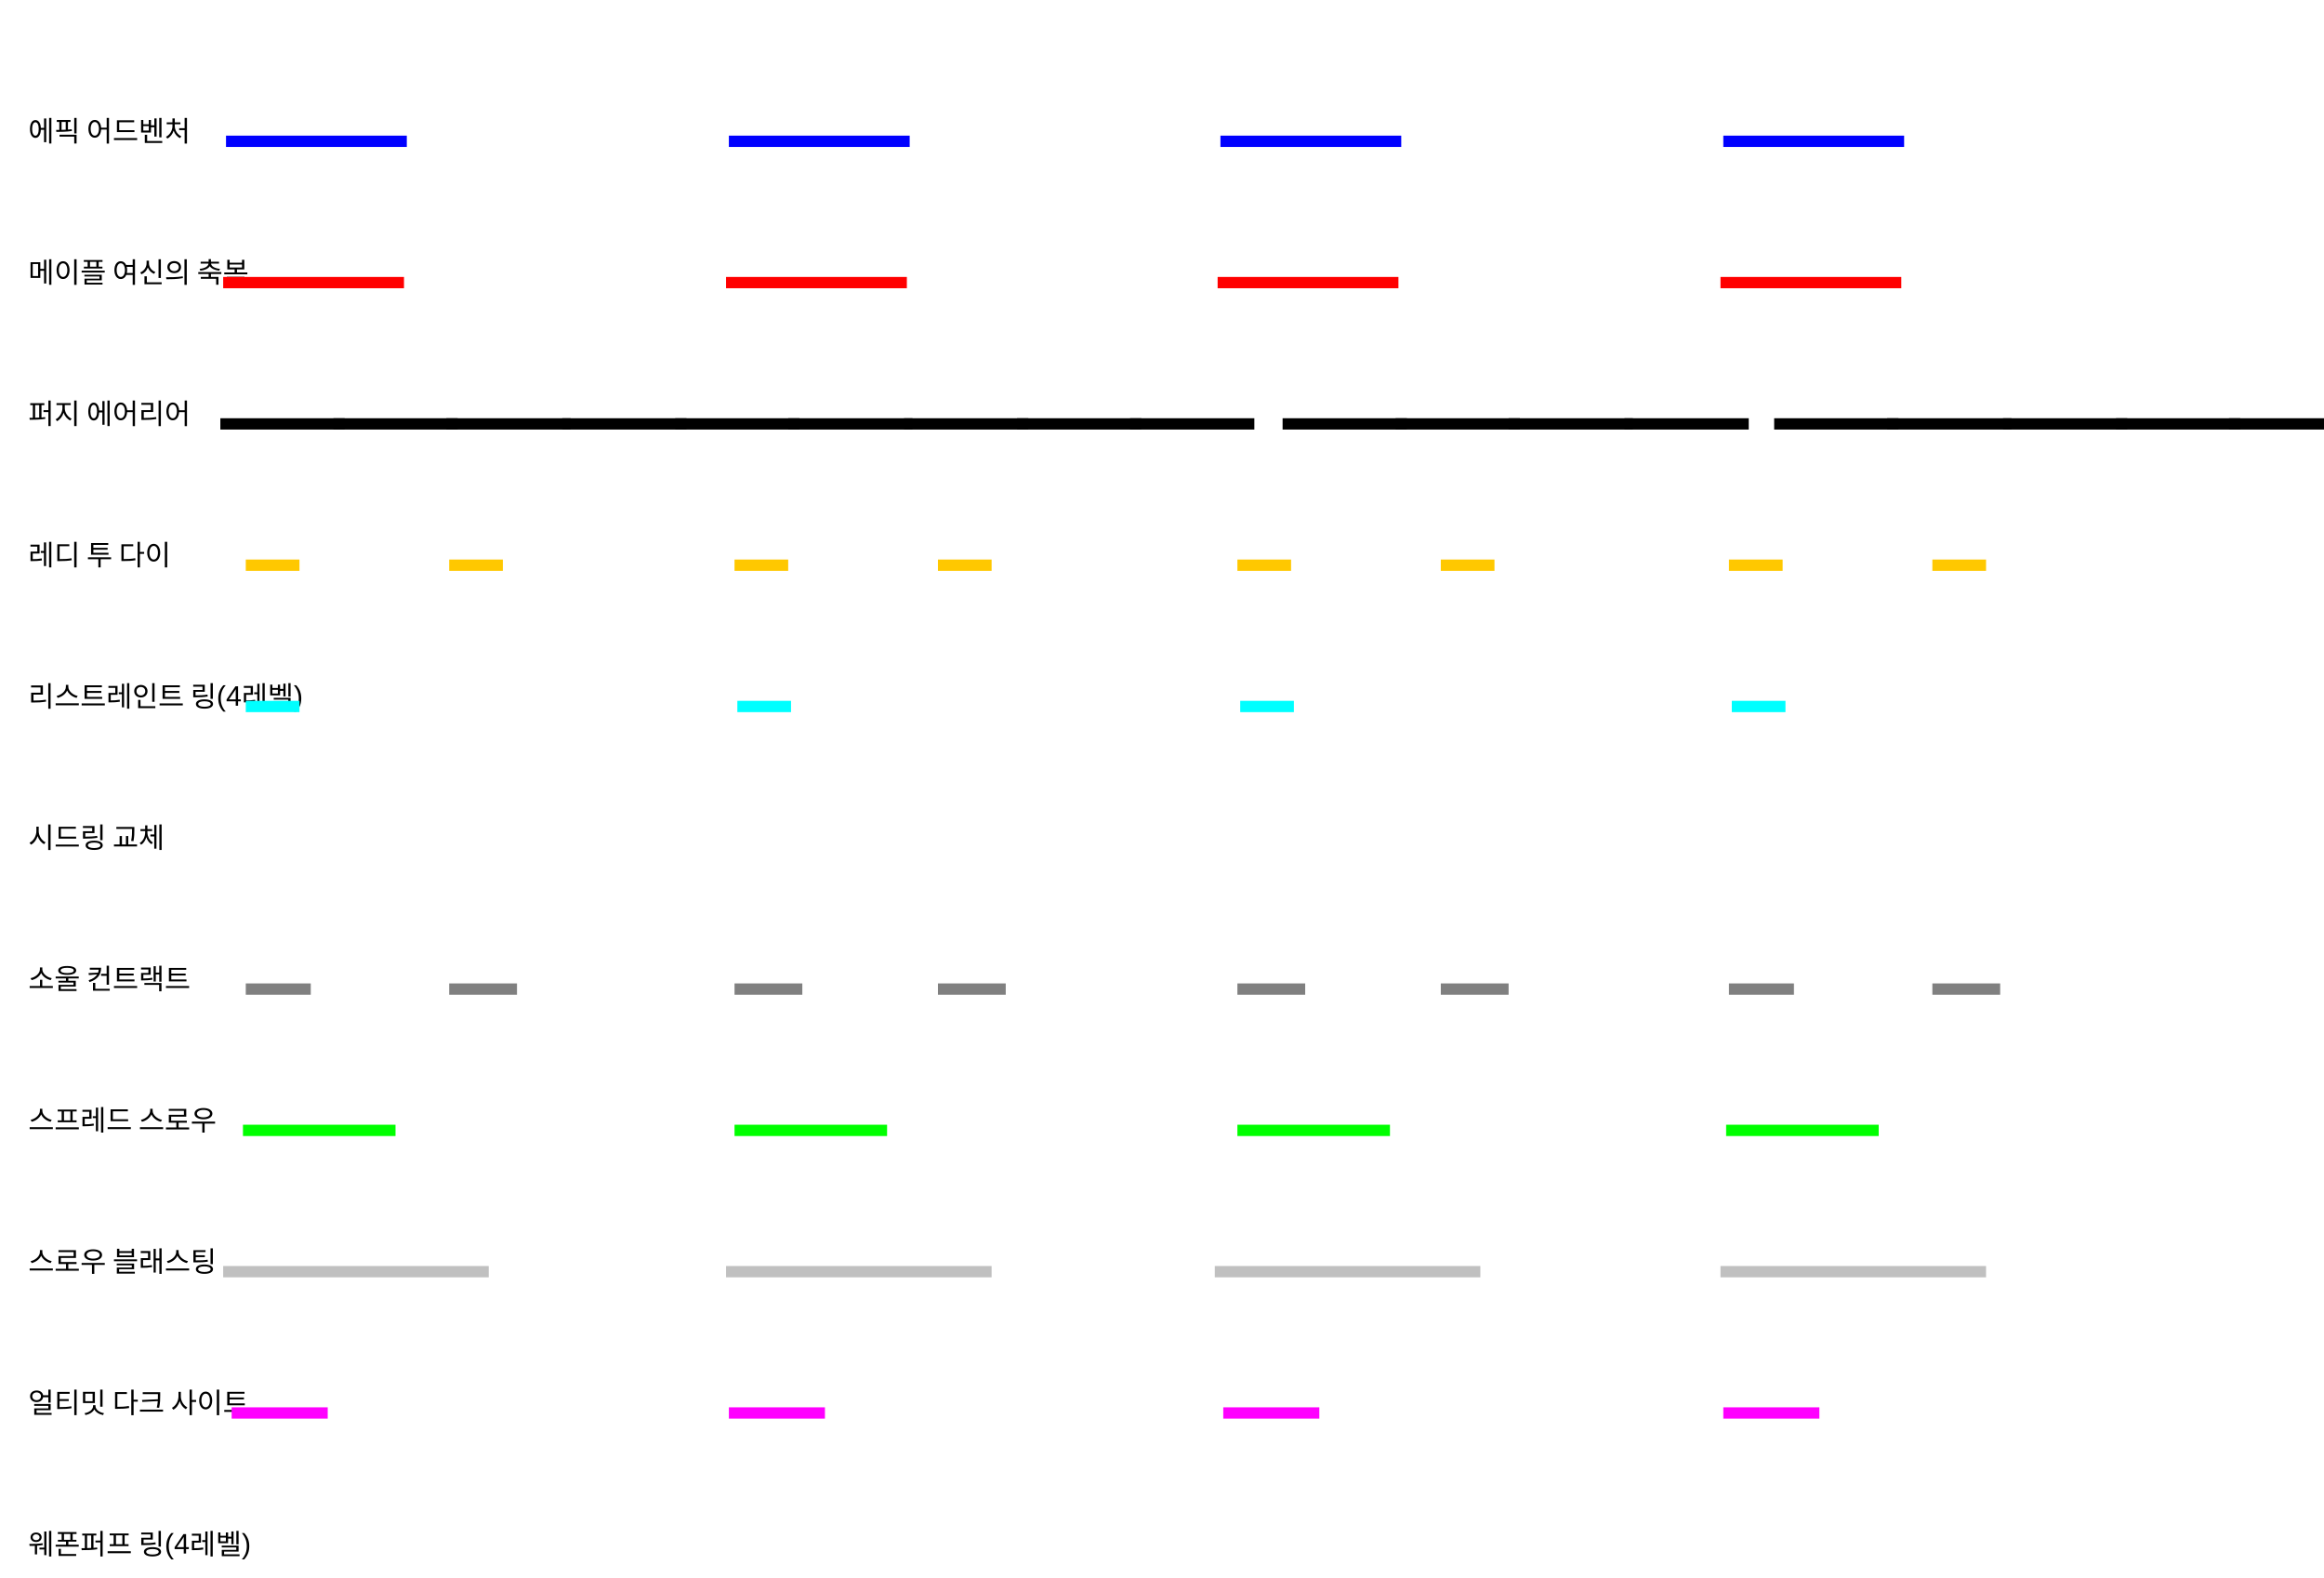
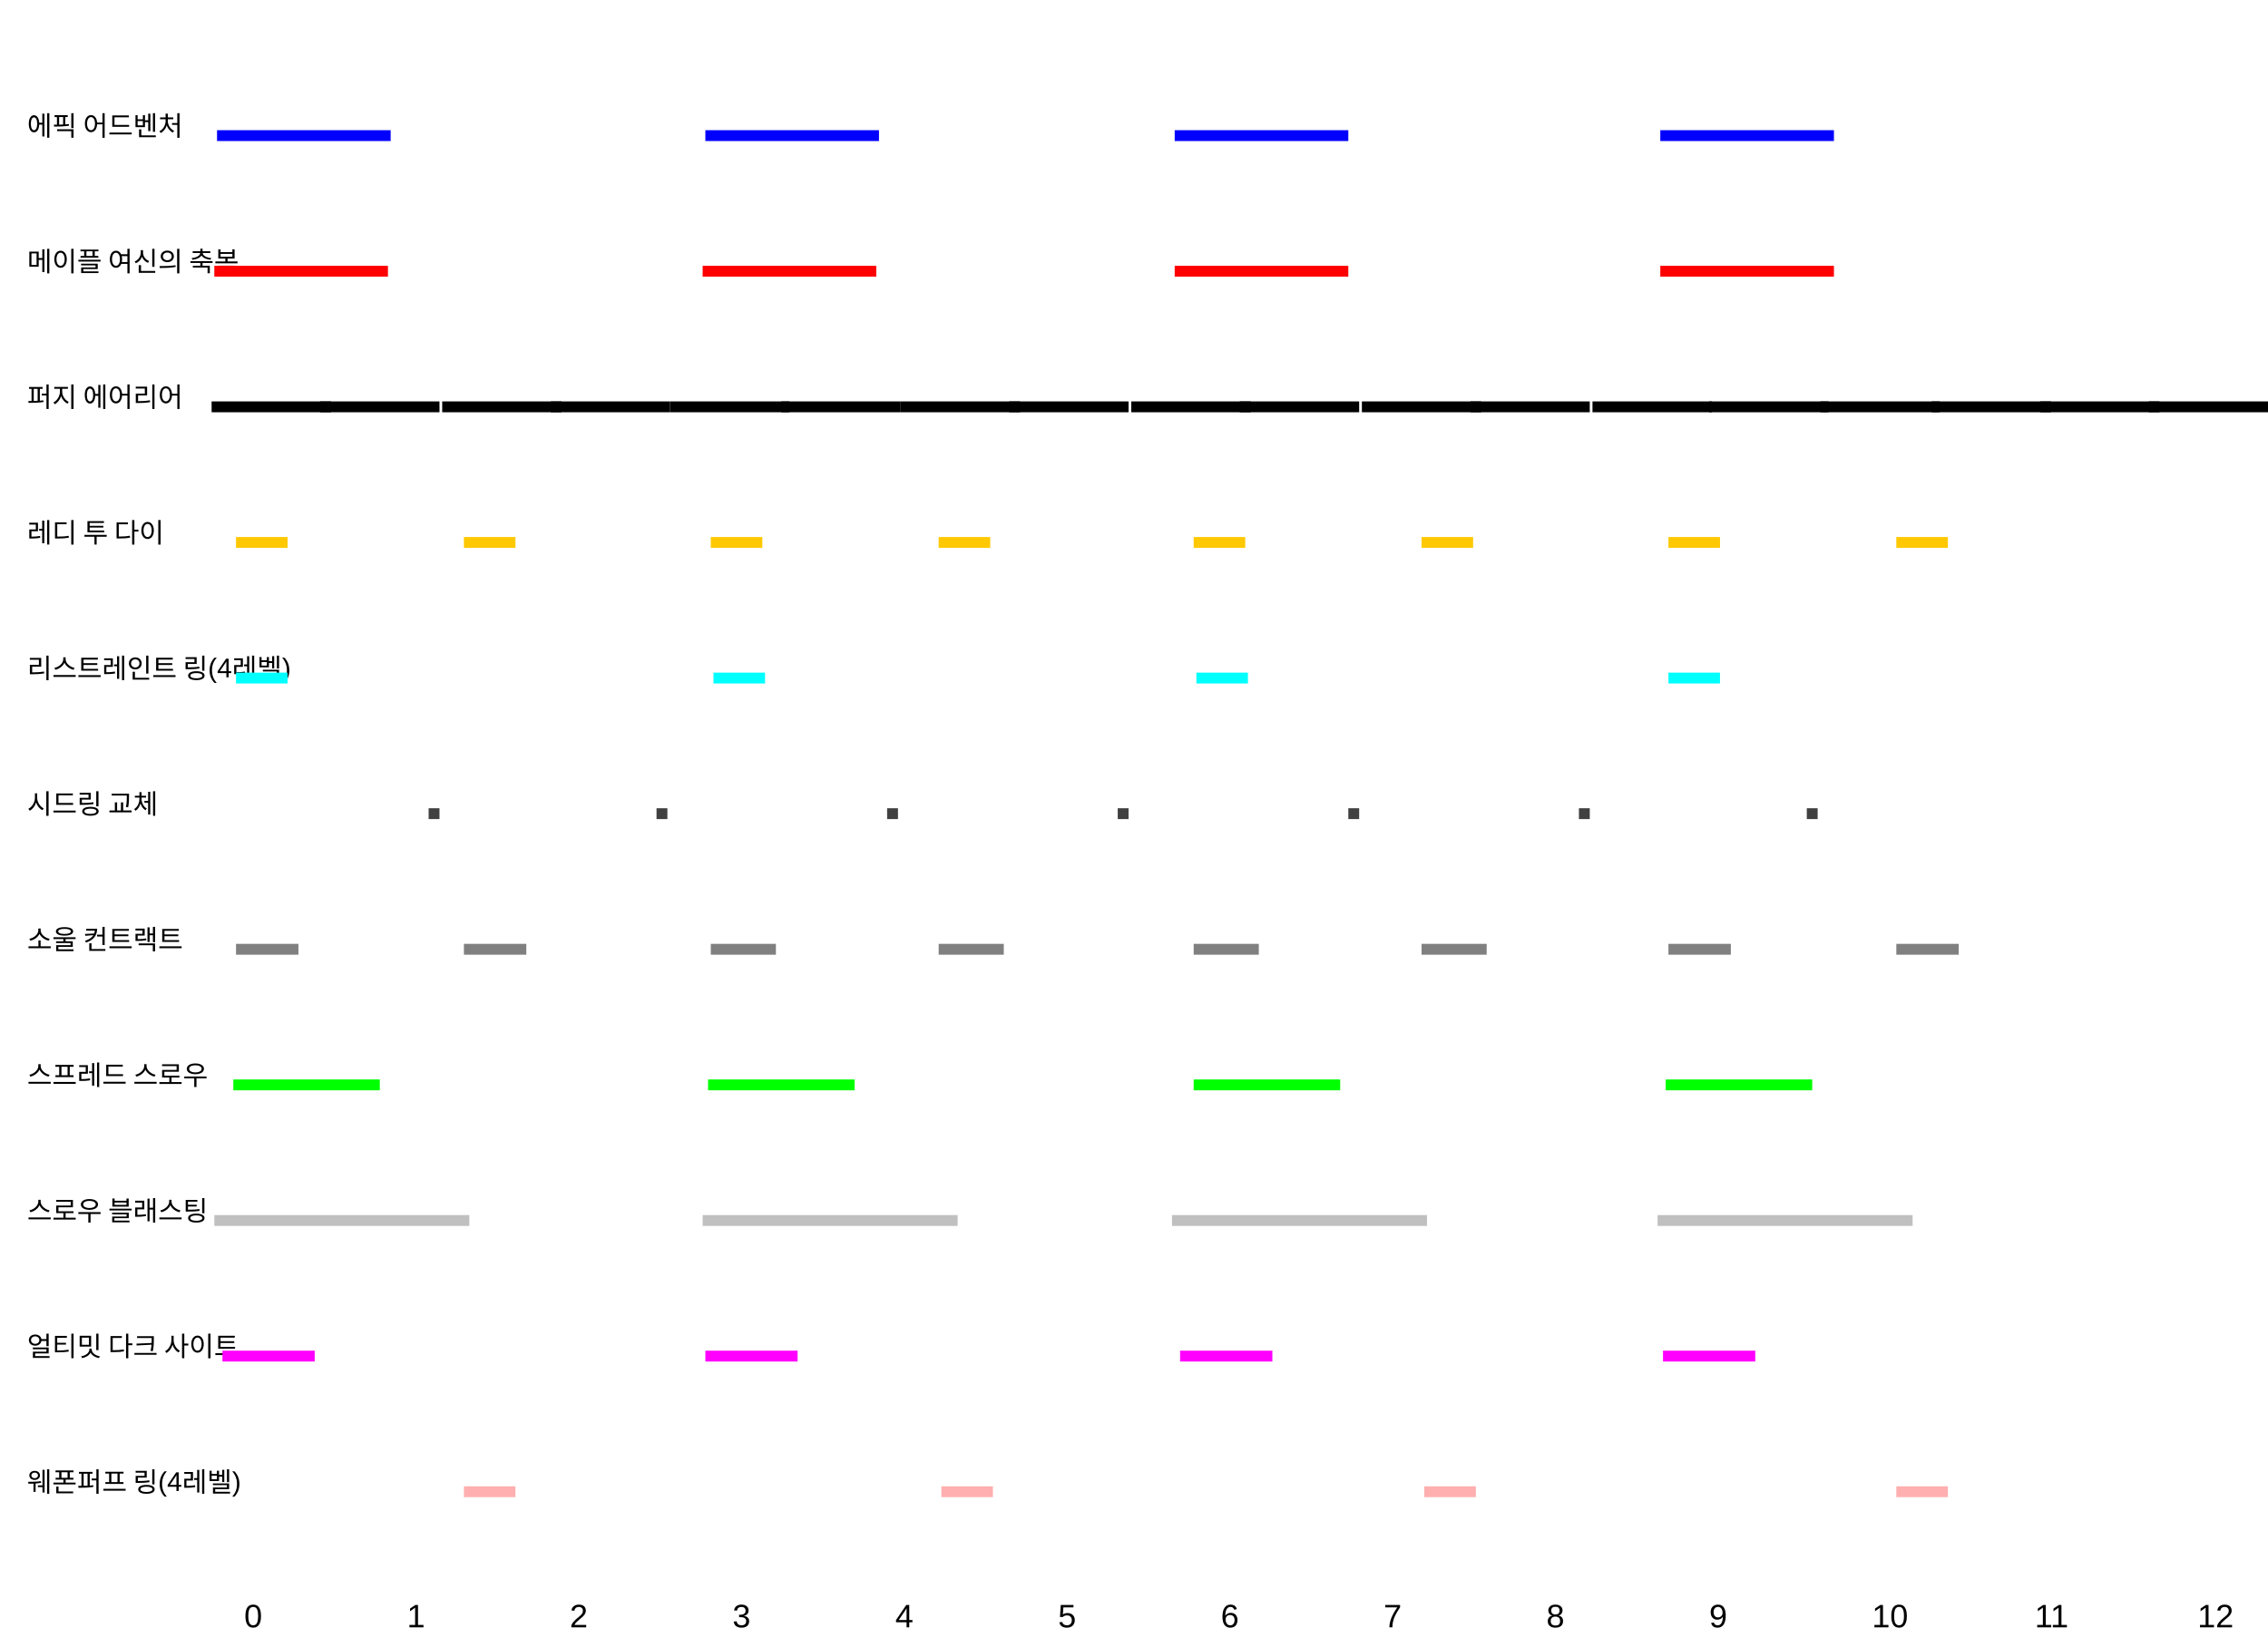
<svg xmlns="http://www.w3.org/2000/svg" style="fill-opacity:1; color-rendering:auto; color-interpolation:auto; text-rendering:auto; stroke:black; stroke-linecap:square; stroke-miterlimit:10; shape-rendering:auto; stroke-opacity:1; fill:black; stroke-dasharray:none; font-weight:normal; stroke-width:1; font-family:'Dialog'; font-style:normal; stroke-linejoin:miter; font-size:12px; stroke-dashoffset:0; image-rendering:auto;">
  <defs id="genericDefs" />
  <g>
    <g style="font-family:'Arial'; font-size:10px;">
      <text x="10" xml:space="preserve" y="50" style="stroke:none;">에픽 어드벤처</text>
      <line x1="82" x2="142" y1="50" style="fill:none; stroke:blue; stroke-width:4;" y2="50" />
-       <line x1="260" x2="320" y1="50" style="fill:none; stroke:blue; stroke-width:4;" y2="50" />
-       <line x1="434" x2="494" y1="50" style="fill:none; stroke:blue; stroke-width:4;" y2="50" />
-       <line x1="612" x2="672" y1="50" style="fill:none; stroke:blue; stroke-width:4;" y2="50" />
+       <line x1="262" x2="322" y1="50" style="fill:none; stroke:blue; stroke-width:4;" y2="50" />
+       <line x1="435" x2="495" y1="50" style="fill:none; stroke:blue; stroke-width:4;" y2="50" />
+       <line x1="614" x2="674" y1="50" style="fill:none; stroke:blue; stroke-width:4;" y2="50" />
      <text x="10" xml:space="preserve" y="100" style="stroke-width:4; stroke:none;">메이플 여신의 축복</text>
      <line x1="81" x2="141" y1="100" style="fill:none; stroke:red; stroke-width:4;" y2="100" />
-       <line x1="259" x2="319" y1="100" style="fill:none; stroke:red; stroke-width:4;" y2="100" />
-       <line x1="433" x2="493" y1="100" style="fill:none; stroke:red; stroke-width:4;" y2="100" />
-       <line x1="611" x2="671" y1="100" style="fill:none; stroke:red; stroke-width:4;" y2="100" />
+       <line x1="261" x2="321" y1="100" style="fill:none; stroke:red; stroke-width:4;" y2="100" />
+       <line x1="435" x2="495" y1="100" style="fill:none; stroke:red; stroke-width:4;" y2="100" />
+       <line x1="614" x2="674" y1="100" style="fill:none; stroke:red; stroke-width:4;" y2="100" />
      <text x="10" xml:space="preserve" y="150" style="stroke-width:4; stroke:none;">퍼지 에어리어</text>
      <line x1="80" x2="120" y1="150" style="fill:none; stroke-width:4;" y2="150" />
      <line x1="120" x2="160" y1="150" style="fill:none; stroke-width:4;" y2="150" />
-       <line x1="160" x2="200" y1="150" style="fill:none; stroke-width:4;" y2="150" />
-       <line x1="201" x2="241" y1="150" style="fill:none; stroke-width:4;" y2="150" />
-       <line x1="241" x2="281" y1="150" style="fill:none; stroke-width:4;" y2="150" />
-       <line x1="281" x2="321" y1="150" style="fill:none; stroke-width:4;" y2="150" />
-       <line x1="322" x2="362" y1="150" style="fill:none; stroke-width:4;" y2="150" />
-       <line x1="362" x2="402" y1="150" style="fill:none; stroke-width:4;" y2="150" />
-       <line x1="402" x2="442" y1="150" style="fill:none; stroke-width:4;" y2="150" />
-       <line x1="456" x2="496" y1="150" style="fill:none; stroke-width:4;" y2="150" />
-       <line x1="496" x2="536" y1="150" style="fill:none; stroke-width:4;" y2="150" />
-       <line x1="536" x2="576" y1="150" style="fill:none; stroke-width:4;" y2="150" />
-       <line x1="577" x2="617" y1="150" style="fill:none; stroke-width:4;" y2="150" />
-       <line x1="630" x2="670" y1="150" style="fill:none; stroke-width:4;" y2="150" />
-       <line x1="670" x2="710" y1="150" style="fill:none; stroke-width:4;" y2="150" />
-       <line x1="711" x2="751" y1="150" style="fill:none; stroke-width:4;" y2="150" />
-       <line x1="751" x2="791" y1="150" style="fill:none; stroke-width:4;" y2="150" />
-       <line x1="791" x2="831" y1="150" style="fill:none; stroke-width:4;" y2="150" />
+       <line x1="165" x2="205" y1="150" style="fill:none; stroke-width:4;" y2="150" />
+       <line x1="205" x2="245" y1="150" style="fill:none; stroke-width:4;" y2="150" />
+       <line x1="249" x2="289" y1="150" style="fill:none; stroke-width:4;" y2="150" />
+       <line x1="290" x2="330" y1="150" style="fill:none; stroke-width:4;" y2="150" />
+       <line x1="334" x2="374" y1="150" style="fill:none; stroke-width:4;" y2="150" />
+       <line x1="374" x2="414" y1="150" style="fill:none; stroke-width:4;" y2="150" />
+       <line x1="419" x2="459" y1="150" style="fill:none; stroke-width:4;" y2="150" />
+       <line x1="459" x2="499" y1="150" style="fill:none; stroke-width:4;" y2="150" />
+       <line x1="504" x2="544" y1="150" style="fill:none; stroke-width:4;" y2="150" />
+       <line x1="544" x2="584" y1="150" style="fill:none; stroke-width:4;" y2="150" />
+       <line x1="589" x2="629" y1="150" style="fill:none; stroke-width:4;" y2="150" />
+       <line x1="632" x2="672" y1="150" style="fill:none; stroke-width:4;" y2="150" />
+       <line x1="673" x2="713" y1="150" style="fill:none; stroke-width:4;" y2="150" />
+       <line x1="714" x2="754" y1="150" style="fill:none; stroke-width:4;" y2="150" />
+       <line x1="754" x2="794" y1="150" style="fill:none; stroke-width:4;" y2="150" />
+       <line x1="794" x2="834" y1="150" style="fill:none; stroke-width:4;" y2="150" />
      <text x="10" xml:space="preserve" y="200" style="stroke-width:4; stroke:none;">레디 투 다이</text>
      <line x1="89" x2="104" y1="200" style="fill:none; stroke:rgb(255,200,0); stroke-width:4;" y2="200" />
-       <line x1="161" x2="176" y1="200" style="fill:none; stroke:rgb(255,200,0); stroke-width:4;" y2="200" />
-       <line x1="262" x2="277" y1="200" style="fill:none; stroke:rgb(255,200,0); stroke-width:4;" y2="200" />
-       <line x1="334" x2="349" y1="200" style="fill:none; stroke:rgb(255,200,0); stroke-width:4;" y2="200" />
-       <line x1="440" x2="455" y1="200" style="fill:none; stroke:rgb(255,200,0); stroke-width:4;" y2="200" />
-       <line x1="512" x2="527" y1="200" style="fill:none; stroke:rgb(255,200,0); stroke-width:4;" y2="200" />
-       <line x1="614" x2="629" y1="200" style="fill:none; stroke:rgb(255,200,0); stroke-width:4;" y2="200" />
-       <line x1="686" x2="701" y1="200" style="fill:none; stroke:rgb(255,200,0); stroke-width:4;" y2="200" />
+       <line x1="173" x2="188" y1="200" style="fill:none; stroke:rgb(255,200,0); stroke-width:4;" y2="200" />
+       <line x1="264" x2="279" y1="200" style="fill:none; stroke:rgb(255,200,0); stroke-width:4;" y2="200" />
+       <line x1="348" x2="363" y1="200" style="fill:none; stroke:rgb(255,200,0); stroke-width:4;" y2="200" />
+       <line x1="442" x2="457" y1="200" style="fill:none; stroke:rgb(255,200,0); stroke-width:4;" y2="200" />
+       <line x1="526" x2="541" y1="200" style="fill:none; stroke:rgb(255,200,0); stroke-width:4;" y2="200" />
+       <line x1="617" x2="632" y1="200" style="fill:none; stroke:rgb(255,200,0); stroke-width:4;" y2="200" />
+       <line x1="701" x2="716" y1="200" style="fill:none; stroke:rgb(255,200,0); stroke-width:4;" y2="200" />
      <text x="10" xml:space="preserve" y="250" style="stroke-width:4; stroke:none;">리스트레인트 링(4레벨)</text>
      <line x1="89" x2="104" y1="250" style="fill:none; stroke:aqua; stroke-width:4;" y2="250" />
-       <line x1="263" x2="278" y1="250" style="fill:none; stroke:aqua; stroke-width:4;" y2="250" />
-       <line x1="441" x2="456" y1="250" style="fill:none; stroke:aqua; stroke-width:4;" y2="250" />
-       <line x1="615" x2="630" y1="250" style="fill:none; stroke:aqua; stroke-width:4;" y2="250" />
+       <line x1="265" x2="280" y1="250" style="fill:none; stroke:aqua; stroke-width:4;" y2="250" />
+       <line x1="443" x2="458" y1="250" style="fill:none; stroke:aqua; stroke-width:4;" y2="250" />
+       <line x1="617" x2="632" y1="250" style="fill:none; stroke:aqua; stroke-width:4;" y2="250" />
      <text x="10" xml:space="preserve" y="300" style="stroke-width:4; stroke:none;">시드링 교체</text>
+       <line x1="160" x2="160" y1="300" style="fill:none; stroke:rgb(64,64,64); stroke-width:4;" y2="300" />
+       <line x1="244" x2="244" y1="300" style="fill:none; stroke:rgb(64,64,64); stroke-width:4;" y2="300" />
+       <line x1="329" x2="329" y1="300" style="fill:none; stroke:rgb(64,64,64); stroke-width:4;" y2="300" />
+       <line x1="414" x2="414" y1="300" style="fill:none; stroke:rgb(64,64,64); stroke-width:4;" y2="300" />
+       <line x1="499" x2="499" y1="300" style="fill:none; stroke:rgb(64,64,64); stroke-width:4;" y2="300" />
+       <line x1="584" x2="584" y1="300" style="fill:none; stroke:rgb(64,64,64); stroke-width:4;" y2="300" />
+       <line x1="668" x2="668" y1="300" style="fill:none; stroke:rgb(64,64,64); stroke-width:4;" y2="300" />
      <text x="10" xml:space="preserve" y="350" style="stroke-width:4; stroke:none;">소울 컨트랙트</text>
      <line x1="89" x2="108" y1="350" style="fill:none; stroke:gray; stroke-width:4;" y2="350" />
-       <line x1="161" x2="181" y1="350" style="fill:none; stroke:gray; stroke-width:4;" y2="350" />
-       <line x1="262" x2="282" y1="350" style="fill:none; stroke:gray; stroke-width:4;" y2="350" />
-       <line x1="334" x2="354" y1="350" style="fill:none; stroke:gray; stroke-width:4;" y2="350" />
-       <line x1="440" x2="460" y1="350" style="fill:none; stroke:gray; stroke-width:4;" y2="350" />
-       <line x1="512" x2="532" y1="350" style="fill:none; stroke:gray; stroke-width:4;" y2="350" />
-       <line x1="614" x2="633" y1="350" style="fill:none; stroke:gray; stroke-width:4;" y2="350" />
-       <line x1="686" x2="706" y1="350" style="fill:none; stroke:gray; stroke-width:4;" y2="350" />
+       <line x1="173" x2="192" y1="350" style="fill:none; stroke:gray; stroke-width:4;" y2="350" />
+       <line x1="264" x2="284" y1="350" style="fill:none; stroke:gray; stroke-width:4;" y2="350" />
+       <line x1="348" x2="368" y1="350" style="fill:none; stroke:gray; stroke-width:4;" y2="350" />
+       <line x1="442" x2="462" y1="350" style="fill:none; stroke:gray; stroke-width:4;" y2="350" />
+       <line x1="526" x2="546" y1="350" style="fill:none; stroke:gray; stroke-width:4;" y2="350" />
+       <line x1="617" x2="636" y1="350" style="fill:none; stroke:gray; stroke-width:4;" y2="350" />
+       <line x1="701" x2="720" y1="350" style="fill:none; stroke:gray; stroke-width:4;" y2="350" />
      <text x="10" xml:space="preserve" y="400" style="stroke-width:4; stroke:none;">스프레드 스로우</text>
      <line x1="88" x2="138" y1="400" style="fill:none; stroke:lime; stroke-width:4;" y2="400" />
-       <line x1="262" x2="312" y1="400" style="fill:none; stroke:lime; stroke-width:4;" y2="400" />
-       <line x1="440" x2="490" y1="400" style="fill:none; stroke:lime; stroke-width:4;" y2="400" />
-       <line x1="613" x2="663" y1="400" style="fill:none; stroke:lime; stroke-width:4;" y2="400" />
+       <line x1="263" x2="313" y1="400" style="fill:none; stroke:lime; stroke-width:4;" y2="400" />
+       <line x1="442" x2="492" y1="400" style="fill:none; stroke:lime; stroke-width:4;" y2="400" />
+       <line x1="616" x2="666" y1="400" style="fill:none; stroke:lime; stroke-width:4;" y2="400" />
      <text x="10" xml:space="preserve" y="450" style="stroke-width:4; stroke:none;">스로우 블래스팅</text>
      <line x1="81" x2="171" y1="450" style="fill:none; stroke:silver; stroke-width:4;" y2="450" />
-       <line x1="259" x2="349" y1="450" style="fill:none; stroke:silver; stroke-width:4;" y2="450" />
-       <line x1="432" x2="522" y1="450" style="fill:none; stroke:silver; stroke-width:4;" y2="450" />
-       <line x1="611" x2="701" y1="450" style="fill:none; stroke:silver; stroke-width:4;" y2="450" />
+       <line x1="261" x2="351" y1="450" style="fill:none; stroke:silver; stroke-width:4;" y2="450" />
+       <line x1="434" x2="524" y1="450" style="fill:none; stroke:silver; stroke-width:4;" y2="450" />
+       <line x1="613" x2="703" y1="450" style="fill:none; stroke:silver; stroke-width:4;" y2="450" />
      <text x="10" xml:space="preserve" y="500" style="stroke-width:4; stroke:none;">얼티밋 다크 사이트</text>
      <line x1="84" x2="114" y1="500" style="fill:none; stroke:fuchsia; stroke-width:4;" y2="500" />
-       <line x1="260" x2="290" y1="500" style="fill:none; stroke:fuchsia; stroke-width:4;" y2="500" />
-       <line x1="435" x2="465" y1="500" style="fill:none; stroke:fuchsia; stroke-width:4;" y2="500" />
-       <line x1="612" x2="642" y1="500" style="fill:none; stroke:fuchsia; stroke-width:4;" y2="500" />
+       <line x1="262" x2="292" y1="500" style="fill:none; stroke:fuchsia; stroke-width:4;" y2="500" />
+       <line x1="437" x2="467" y1="500" style="fill:none; stroke:fuchsia; stroke-width:4;" y2="500" />
+       <line x1="615" x2="645" y1="500" style="fill:none; stroke:fuchsia; stroke-width:4;" y2="500" />
      <text x="10" xml:space="preserve" y="550" style="stroke-width:4; stroke:none;">웨폰퍼프 링(4레벨)</text>
+       <line x1="173" x2="188" y1="550" style="fill:none; stroke:rgb(255,175,175); stroke-width:4;" y2="550" />
+       <line x1="349" x2="364" y1="550" style="fill:none; stroke:rgb(255,175,175); stroke-width:4;" y2="550" />
+       <line x1="527" x2="542" y1="550" style="fill:none; stroke:rgb(255,175,175); stroke-width:4;" y2="550" />
+       <line x1="701" x2="716" y1="550" style="fill:none; stroke:rgb(255,175,175); stroke-width:4;" y2="550" />
      <text x="90" y="600" style="stroke-width:4; font-size:12px; stroke:none;" xml:space="preserve">0</text>
      <text x="150" y="600" style="stroke-width:4; font-size:12px; stroke:none;" xml:space="preserve">1</text>
      <text x="210" y="600" style="stroke-width:4; font-size:12px; stroke:none;" xml:space="preserve">2</text>
      <text x="270" y="600" style="stroke-width:4; font-size:12px; stroke:none;" xml:space="preserve">3</text>
      <text x="330" y="600" style="stroke-width:4; font-size:12px; stroke:none;" xml:space="preserve">4</text>
      <text x="390" y="600" style="stroke-width:4; font-size:12px; stroke:none;" xml:space="preserve">5</text>
      <text x="450" y="600" style="stroke-width:4; font-size:12px; stroke:none;" xml:space="preserve">6</text>
      <text x="510" y="600" style="stroke-width:4; font-size:12px; stroke:none;" xml:space="preserve">7</text>
      <text x="570" y="600" style="stroke-width:4; font-size:12px; stroke:none;" xml:space="preserve">8</text>
      <text x="630" y="600" style="stroke-width:4; font-size:12px; stroke:none;" xml:space="preserve">9</text>
      <text x="690" y="600" style="stroke-width:4; font-size:12px; stroke:none;" xml:space="preserve">10</text>
      <text x="750" y="600" style="stroke-width:4; font-size:12px; stroke:none;" xml:space="preserve">11</text>
      <text x="810" y="600" style="stroke-width:4; font-size:12px; stroke:none;" xml:space="preserve">12</text>
    </g>
  </g>
</svg>
